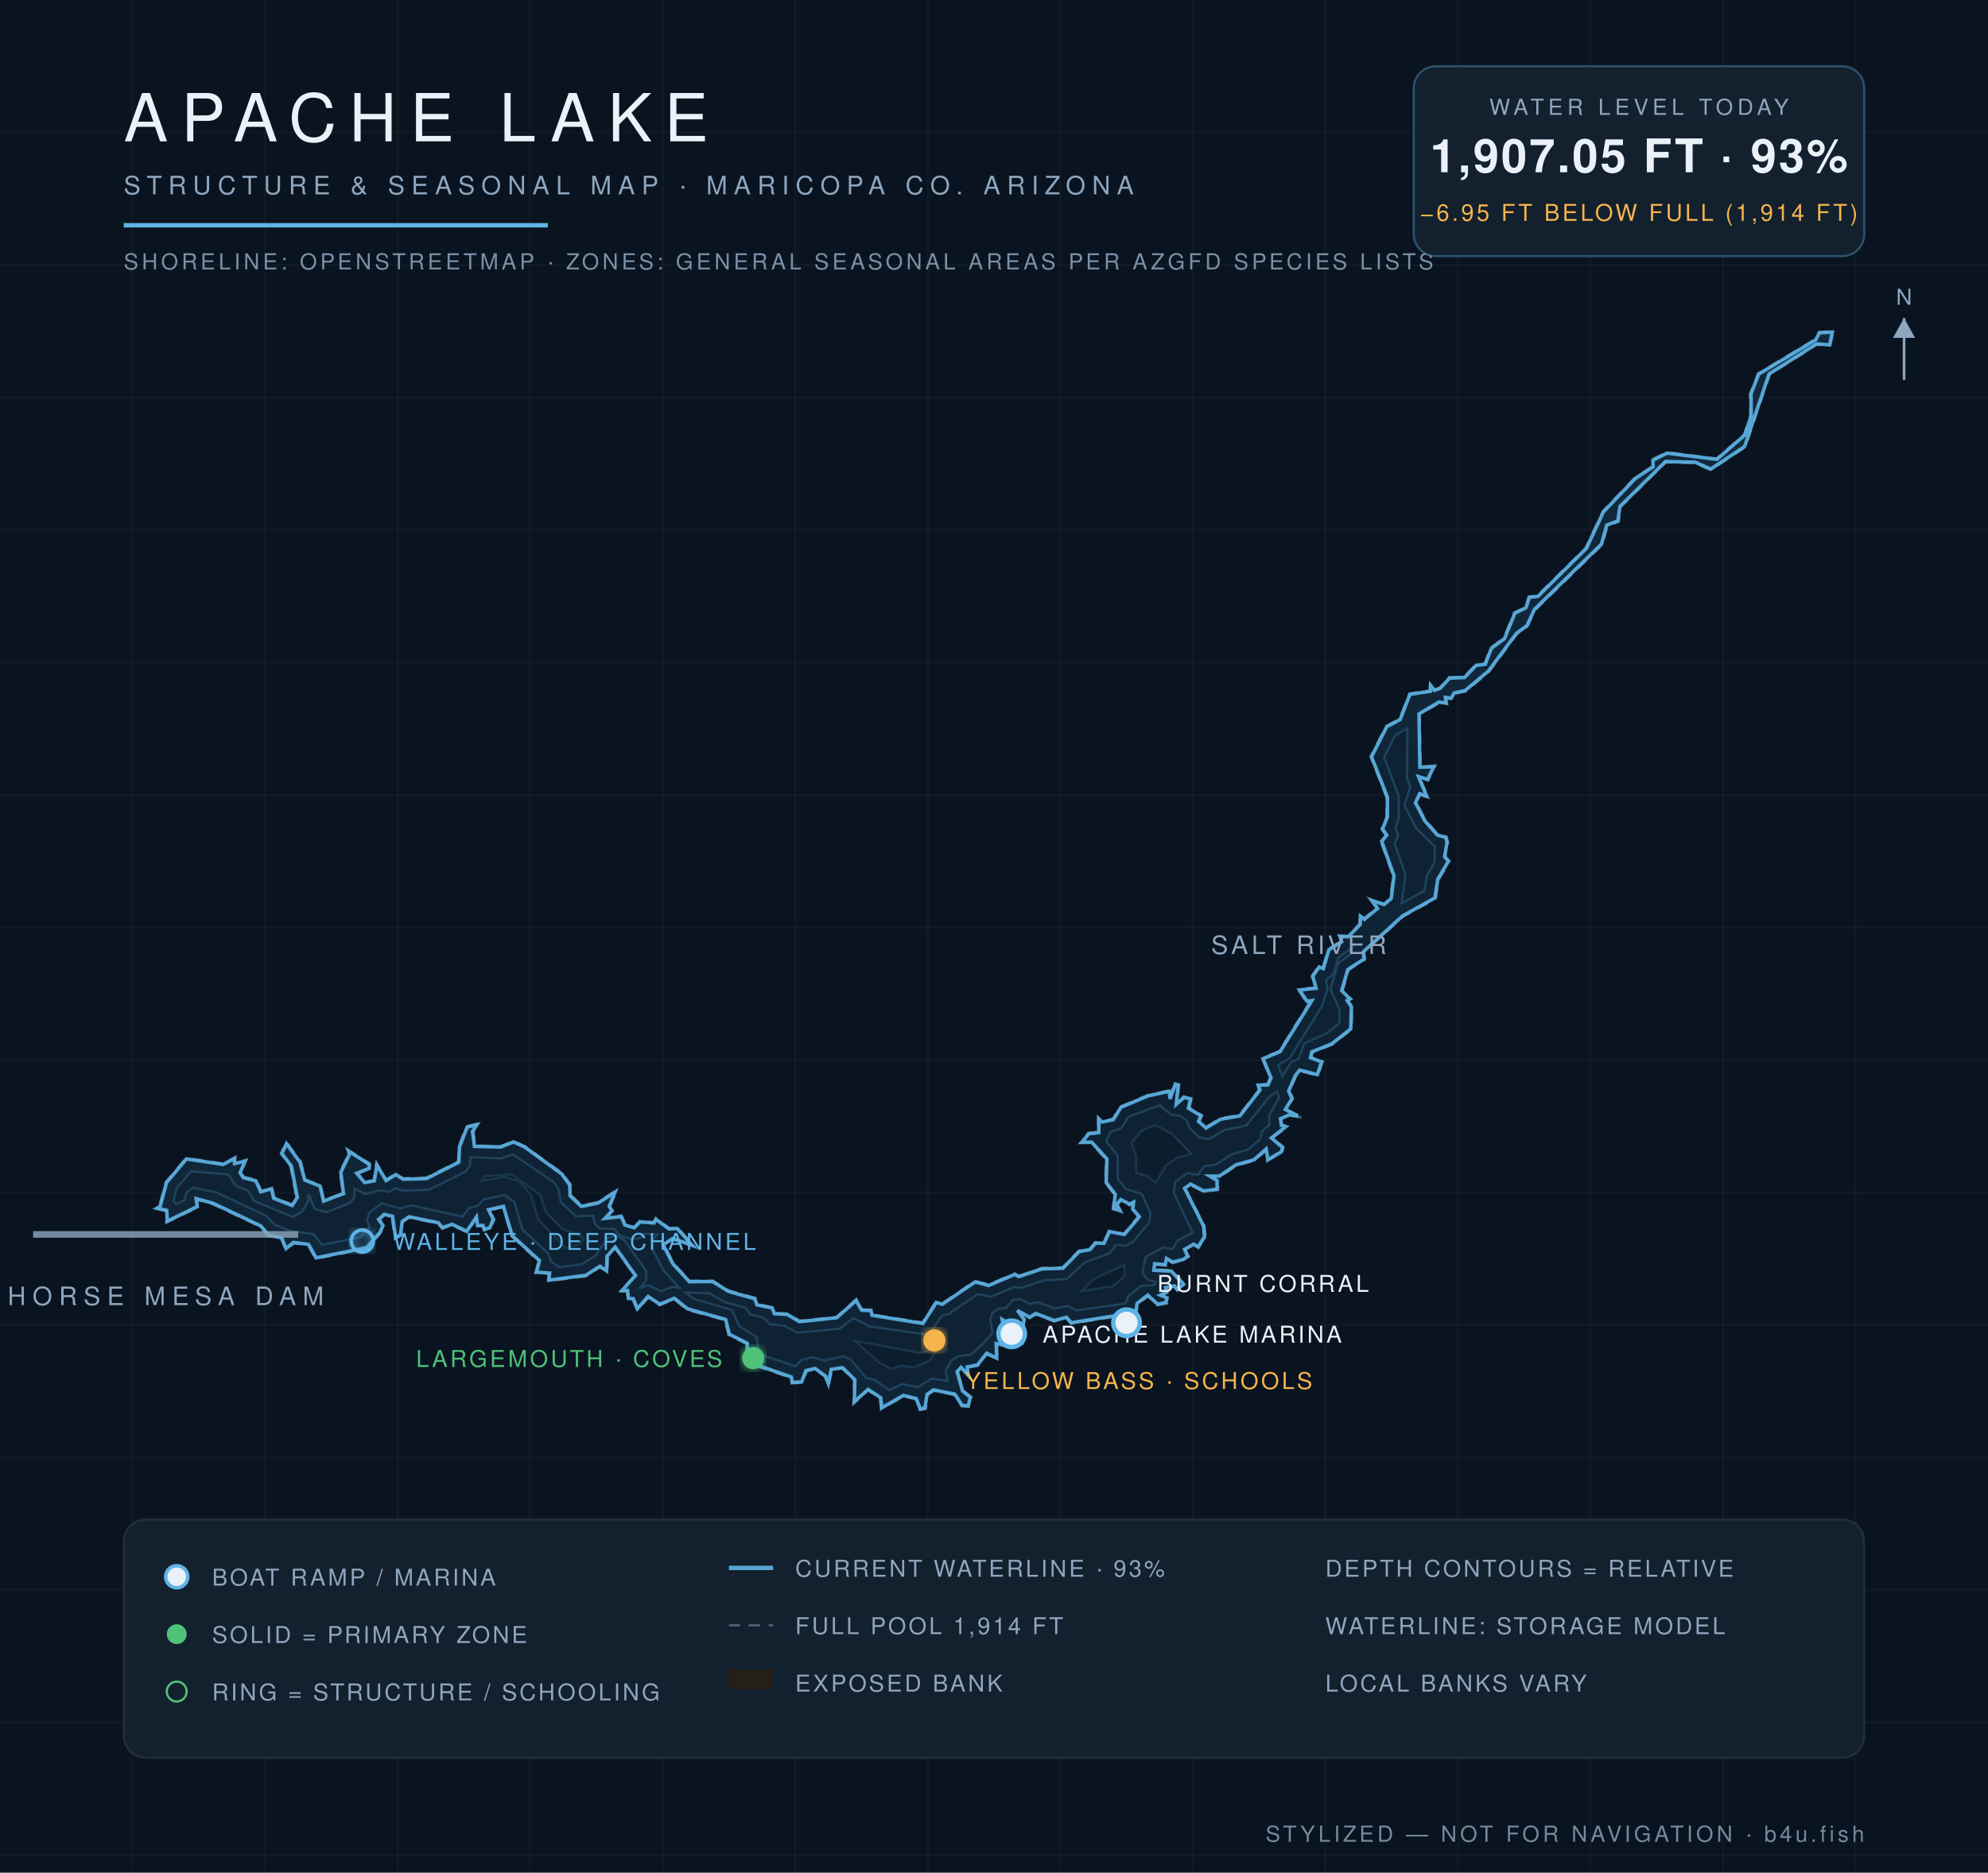
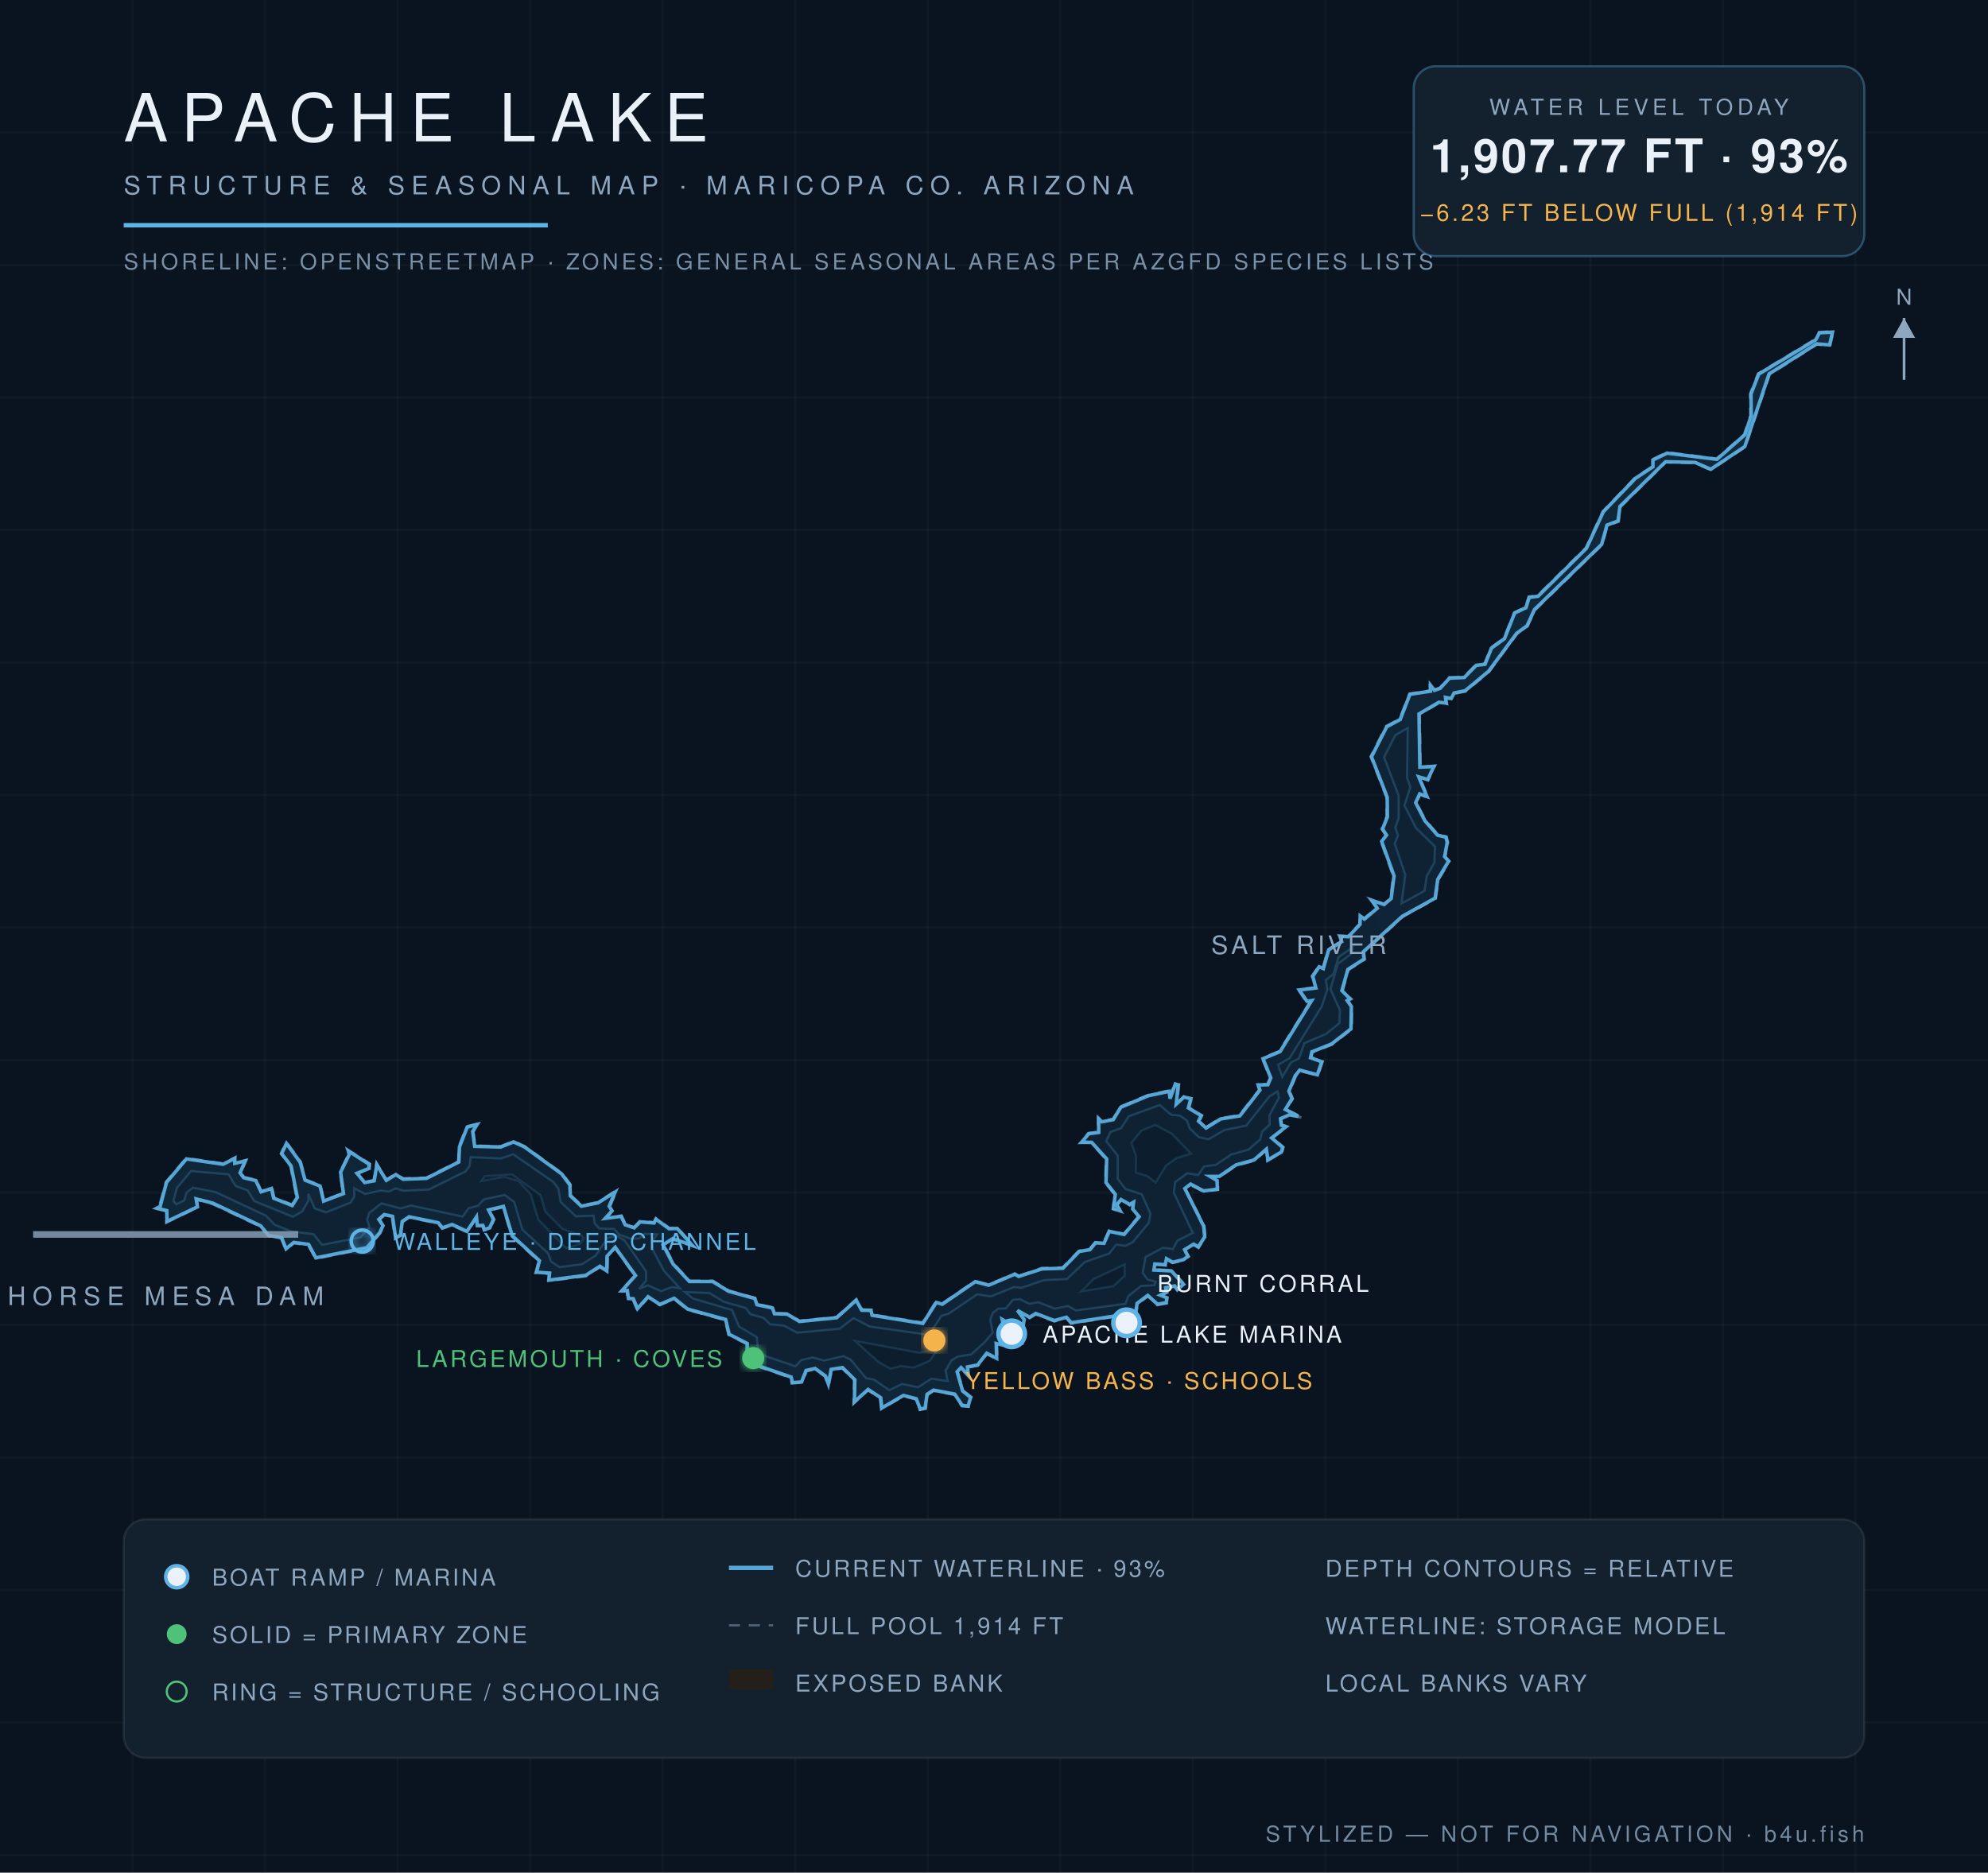
<svg xmlns="http://www.w3.org/2000/svg" viewBox="0 0 900 848" font-family="Helvetica,Arial,sans-serif">
  <defs>
    <radialGradient id="wg" cx="45%" cy="60%" r="80%">
      <stop offset="0%" stop-color="#0c1f31" />
      <stop offset="55%" stop-color="#102639" />
      <stop offset="100%" stop-color="#13293c" />
    </radialGradient>
    <filter id="glow">
      <feGaussianBlur stdDeviation="2.2" result="b" />
      <feMerge>
        <feMergeNode in="b" />
        <feMergeNode in="SourceGraphic" />
      </feMerge>
    </filter>
  </defs>
  <rect width="900" height="848" fill="#0a1420" />
  <g stroke="#ffffff" stroke-opacity="0.025">
    <line x1="60" y1="0" x2="60" y2="848" />
    <line x1="120" y1="0" x2="120" y2="848" />
    <line x1="180" y1="0" x2="180" y2="848" />
    <line x1="240" y1="0" x2="240" y2="848" />
    <line x1="300" y1="0" x2="300" y2="848" />
    <line x1="360" y1="0" x2="360" y2="848" />
    <line x1="420" y1="0" x2="420" y2="848" />
    <line x1="480" y1="0" x2="480" y2="848" />
    <line x1="540" y1="0" x2="540" y2="848" />
    <line x1="600" y1="0" x2="600" y2="848" />
    <line x1="660" y1="0" x2="660" y2="848" />
    <line x1="720" y1="0" x2="720" y2="848" />
    <line x1="780" y1="0" x2="780" y2="848" />
    <line x1="840" y1="0" x2="840" y2="848" />
    <line x1="0" y1="60" x2="900" y2="60" />
    <line x1="0" y1="120" x2="900" y2="120" />
    <line x1="0" y1="180" x2="900" y2="180" />
    <line x1="0" y1="240" x2="900" y2="240" />
    <line x1="0" y1="300" x2="900" y2="300" />
    <line x1="0" y1="360" x2="900" y2="360" />
    <line x1="0" y1="420" x2="900" y2="420" />
    <line x1="0" y1="480" x2="900" y2="480" />
    <line x1="0" y1="540" x2="900" y2="540" />
    <line x1="0" y1="600" x2="900" y2="600" />
    <line x1="0" y1="660" x2="900" y2="660" />
    <line x1="0" y1="720" x2="900" y2="720" />
    <line x1="0" y1="780" x2="900" y2="780" />
    <line x1="0" y1="840" x2="900" y2="840" />
  </g>
  <path d="M 461.3,577.8 L 471.6,574.2 L 481.0,574.0 L 488.4,566.4 L 493.3,565.6 L 495.8,562.5 L 499.6,562.7 L 502.0,557.3 L 508.8,558.7 L 515.4,550.8 L 512.4,547.6 L 513.1,544.7 L 511.4,545.8 L 507.5,543.5 L 505.8,545.6 L 507.9,548.9 L 503.8,547.5 L 504.6,540.9 L 500.4,535.6 L 500.7,525.0 L 494.0,517.5 L 489.0,517.6 L 492.7,513.1 L 497.1,512.6 L 497.1,505.9 L 499.0,507.7 L 503.9,506.7 L 507.2,501.1 L 519.7,495.9 L 529.7,493.7 L 529.5,497.2 L 531.9,490.5 L 533.8,491.0 L 532.8,499.9 L 535.9,496.4 L 539.5,497.3 L 538.4,501.6 L 544.2,505.1 L 543.0,507.6 L 546.0,510.4 L 552.4,506.4 L 561.1,505.0 L 570.1,493.4 L 569.0,491.0 L 573.7,491.0 L 575.0,488.2 L 571.4,479.2 L 579.2,476.0 L 593.5,453.0 L 591.6,453.9 L 587.6,448.0 L 595.5,447.2 L 593.9,442.0 L 597.1,437.4 L 598.8,438.4 L 601.3,429.9 L 607.1,426.2 L 606.1,423.6 L 610.2,423.9 L 615.5,418.4 L 615.5,414.0 L 617.5,415.9 L 623.3,411.1 L 620.1,407.1 L 626.6,409.3 L 629.5,406.8 L 630.7,396.7 L 625.1,380.9 L 627.4,378.2 L 625.5,375.4 L 627.7,369.9 L 627.7,361.0 L 620.5,342.6 L 627.5,328.8 L 633.6,325.6 L 638.1,314.1 L 647.5,312.7 L 647.2,309.1 L 649.5,312.3 L 651.9,311.4 L 656.0,306.7 L 662.8,306.5 L 668.1,301.0 L 672.1,300.5 L 674.9,293.3 L 680.8,289.0 L 685.5,277.4 L 690.6,275.0 L 692.1,270.2 L 696.1,269.7 L 717.9,248.1 L 725.6,231.6 L 740.2,216.3 L 748.1,211.2 L 747.9,208.1 L 754.6,204.8 L 777.1,207.7 L 789.6,196.8 L 792.4,188.2 L 792.3,178.3 L 795.9,169.2 L 821.8,153.6 L 823.5,150.4 L 830.0,150.0 L 828.5,156.6 L 822.5,156.0 L 801.2,169.5 L 790.1,202.4 L 774.5,212.8 L 767.3,209.7 L 754.2,209.3 L 733.7,229.5 L 732.8,236.2 L 727.7,238.0 L 725.4,246.6 L 695.0,276.2 L 691.5,283.6 L 686.8,287.0 L 674.1,304.2 L 663.5,313.1 L 658.5,314.1 L 657.2,316.7 L 654.6,316.1 L 655.1,318.8 L 651.5,318.3 L 642.7,323.5 L 643.1,347.3 L 649.7,346.7 L 646.5,353.4 L 642.6,351.9 L 646.6,361.3 L 642.9,359.8 L 641.2,363.5 L 645.4,371.5 L 651.0,377.9 L 654.9,378.9 L 655.5,381.5 L 654.3,387.9 L 656.2,390.0 L 651.2,398.4 L 650.0,406.9 L 635.1,415.1 L 617.5,431.2 L 617.9,434.5 L 610.5,439.2 L 607.8,448.6 L 611.8,452.4 L 610.2,453.1 L 612.1,455.7 L 611.9,466.1 L 603.1,473.0 L 594.2,476.5 L 593.5,478.7 L 598.8,480.6 L 596.7,487.1 L 588.4,484.9 L 586.7,487.3 L 583.8,494.1 L 585.3,497.5 L 582.3,502.4 L 590.1,506.2 L 583.8,505.1 L 579.9,506.9 L 580.4,509.4 L 582.9,510.1 L 576.0,515.3 L 581.0,519.4 L 580.4,521.9 L 573.7,525.7 L 573.4,520.7 L 567.9,525.6 L 559.7,527.8 L 552.1,533.0 L 547.9,533.0 L 551.4,534.4 L 551.4,538.8 L 544.8,539.6 L 539.1,536.6 L 536.6,538.4 L 545.2,555.1 L 545.7,560.1 L 542.6,565.1 L 540.5,563.8 L 536.5,566.1 L 538.2,569.0 L 536.0,570.7 L 530.8,571.9 L 528.1,570.3 L 527.8,573.1 L 523.0,572.5 L 522.6,574.9 L 530.4,575.2 L 536.3,581.6 L 533.0,584.4 L 531.7,582.6 L 527.9,583.4 L 528.5,585.3 L 525.7,586.5 L 528.7,587.5 L 528.3,590.2 L 523.9,591.0 L 519.8,586.9 L 515.1,590.4 L 514.0,597.2 L 510.1,599.4 L 508.0,595.7 L 484.9,599.4 L 482.7,596.9 L 477.3,598.4 L 468.9,595.2 L 466.1,596.9 L 460.7,593.7 L 464.1,597.5 L 461.4,607.9 L 463.5,608.5 L 459.7,608.7 L 456.4,599.5 L 453.9,597.8 L 456.3,610.0 L 451.3,608.7 L 451.6,615.6 L 446.8,613.2 L 442.7,618.4 L 438.2,619.2 L 438.9,623.8 L 435.0,619.6 L 433.6,621.4 L 436.1,629.7 L 439.8,632.6 L 438.6,637.0 L 435.4,636.8 L 432.1,631.6 L 422.6,629.8 L 420.0,631.6 L 419.1,637.9 L 416.4,638.5 L 414.6,633.6 L 409.0,632.2 L 398.9,638.1 L 398.4,633.1 L 392.9,629.5 L 386.4,635.6 L 386.7,625.0 L 381.3,619.6 L 376.6,620.3 L 375.1,627.9 L 373.5,623.3 L 369.0,620.1 L 365.2,620.9 L 363.1,626.1 L 358.4,626.4 L 358.0,623.9 L 337.7,616.9 L 338.0,608.5 L 329.8,604.5 L 328.2,597.8 L 311.1,593.1 L 305.1,588.2 L 298.7,591.0 L 293.5,587.5 L 288.5,593.3 L 286.4,588.3 L 284.2,588.3 L 283.8,584.6 L 280.7,584.9 L 287.4,577.7 L 278.4,565.1 L 275.2,569.0 L 275.0,576.2 L 271.7,573.7 L 265.3,577.9 L 248.1,580.1 L 248.6,576.8 L 242.4,576.4 L 243.9,571.1 L 231.6,559.8 L 227.8,546.6 L 221.5,548.1 L 223.8,552.2 L 221.9,556.3 L 219.1,557.2 L 218.4,555.2 L 215.8,555.3 L 215.6,551.5 L 211.5,558.0 L 204.6,554.8 L 200.2,556.4 L 198.3,554.0 L 185.2,551.3 L 182.4,553.3 L 181.6,559.5 L 178.8,561.0 L 177.4,551.0 L 174.0,550.3 L 171.8,552.3 L 173.8,554.9 L 172.2,558.4 L 166.2,565.3 L 142.9,570.0 L 139.5,563.8 L 133.0,563.0 L 129.4,566.0 L 127.3,560.8 L 121.5,559.7 L 117.8,555.4 L 96.2,545.2 L 88.9,543.2 L 89.7,546.6 L 75.3,553.6 L 75.2,548.4 L 70.0,547.2 L 72.1,546.2 L 75.1,535.3 L 84.3,524.4 L 101.0,526.9 L 106.6,524.0 L 106.3,526.5 L 111.5,525.3 L 109.0,531.2 L 110.5,533.0 L 116.0,534.3 L 118.3,539.4 L 123.2,537.8 L 124.1,542.3 L 132.2,545.5 L 134.2,542.2 L 131.5,528.1 L 127.2,522.4 L 129.6,517.1 L 136.2,526.2 L 138.3,534.2 L 145.2,536.8 L 146.5,543.6 L 155.2,540.3 L 153.9,530.7 L 157.8,522.7 L 157.1,520.4 L 167.5,527.0 L 167.4,529.3 L 161.9,531.4 L 165.2,535.2 L 169.2,534.5 L 170.4,526.6 L 174.9,534.2 L 179.2,531.5 L 182.5,533.6 L 193.0,533.3 L 207.5,526.0 L 207.7,519.3 L 211.2,510.1 L 216.7,508.7 L 214.3,512.4 L 215.1,518.8 L 226.7,519.1 L 232.5,516.7 L 237.6,519.1 L 254.5,531.3 L 258.3,536.4 L 258.5,541.3 L 263.4,545.9 L 270.6,544.4 L 279.2,538.9 L 276.2,546.3 L 277.6,548.4 L 274.1,551.4 L 281.4,550.5 L 283.2,554.4 L 287.1,555.7 L 289.6,552.9 L 296.0,553.5 L 296.9,551.6 L 303.0,556.1 L 306.7,555.9 L 314.5,564.7 L 304.5,561.2 L 300.5,563.6 L 305.0,572.2 L 312.2,580.0 L 322.7,580.0 L 329.9,584.4 L 341.9,587.8 L 342.9,590.6 L 349.9,592.0 L 350.8,594.6 L 356.5,594.8 L 362.0,598.1 L 378.7,596.4 L 387.7,588.3 L 390.4,593.0 L 394.6,593.1 L 394.9,595.3 L 417.7,598.9 L 423.7,589.4 L 426.5,590.3 L 441.4,580.1 L 447.6,581.7 L 459.4,576.7 L 461.3,577.8 Z" fill="#241f19" fill-opacity="0.9" stroke="#8ea6be" stroke-opacity="0.5" stroke-width="1.2" stroke-dasharray="5 4" />
-   <path d="M 461.2,578.1 L 471.7,574.6 L 481.2,574.3 L 488.6,566.7 L 493.4,565.9 L 496.0,562.9 L 499.8,563.0 L 502.3,557.7 L 509.0,559.0 L 515.8,551.0 L 512.8,547.5 L 513.2,544.4 L 511.4,545.3 L 507.4,543.2 L 505.5,545.5 L 507.0,548.2 L 504.2,547.2 L 504.9,540.8 L 500.8,535.5 L 501.1,524.8 L 494.2,517.2 L 489.8,517.2 L 492.9,513.4 L 497.4,512.9 L 497.5,506.8 L 499.0,508.1 L 504.0,507.0 L 507.5,501.4 L 519.9,496.2 L 529.3,494.2 L 529.7,497.6 L 532.1,490.9 L 533.4,491.3 L 532.5,500.1 L 536.1,496.9 L 539.0,497.6 L 538.0,501.8 L 543.7,505.3 L 542.6,507.8 L 546.0,510.8 L 552.6,506.8 L 561.3,505.3 L 570.4,493.6 L 569.6,491.4 L 574.0,491.3 L 575.4,488.1 L 571.8,479.4 L 579.5,476.2 L 593.9,453.1 L 591.7,453.4 L 588.3,448.3 L 595.8,447.5 L 594.3,442.1 L 597.2,437.9 L 599.1,438.6 L 601.6,430.1 L 607.4,426.4 L 606.6,424.0 L 610.4,424.2 L 615.8,418.6 L 615.9,414.9 L 617.7,416.3 L 623.6,411.4 L 621.2,407.8 L 626.6,409.6 L 629.8,406.9 L 631.1,396.6 L 625.5,381.0 L 627.8,378.2 L 625.9,375.4 L 628.1,369.9 L 628.1,361.0 L 620.9,342.7 L 627.8,329.1 L 633.9,325.8 L 638.3,314.4 L 647.6,313.0 L 647.7,310.4 L 649.4,312.6 L 652.0,311.7 L 656.2,307.1 L 663.0,306.8 L 668.3,301.3 L 672.4,300.8 L 675.2,293.5 L 681.1,289.2 L 685.8,277.7 L 690.8,275.2 L 692.4,270.5 L 696.3,270.0 L 718.2,248.3 L 725.9,231.8 L 740.4,216.6 L 748.4,211.4 L 748.3,208.4 L 754.7,205.2 L 777.3,208.0 L 789.9,197.0 L 792.8,188.3 L 792.7,178.4 L 796.2,169.4 L 822.0,153.9 L 823.7,150.7 L 829.5,150.4 L 828.3,156.2 L 822.4,155.7 L 800.9,169.3 L 789.8,202.2 L 774.5,212.4 L 767.4,209.3 L 754.0,209.0 L 733.4,229.3 L 732.4,235.9 L 727.4,237.8 L 725.0,246.4 L 694.7,275.9 L 691.2,283.4 L 686.5,286.8 L 673.8,303.9 L 663.3,312.7 L 658.3,313.8 L 657.0,316.2 L 654.4,315.8 L 654.6,318.4 L 651.4,317.9 L 642.4,323.3 L 642.8,347.4 L 649.1,347.2 L 646.3,352.9 L 642.2,351.7 L 645.9,360.6 L 642.7,359.4 L 640.8,363.5 L 645.1,371.8 L 650.8,378.2 L 654.5,379.2 L 655.1,381.5 L 654.0,387.9 L 655.7,390.0 L 650.9,398.2 L 649.6,406.6 L 634.9,414.8 L 617.2,431.0 L 617.5,434.3 L 610.2,439.0 L 607.4,448.6 L 611.1,452.3 L 609.9,453.1 L 611.8,455.8 L 611.5,465.9 L 602.9,472.7 L 593.9,476.3 L 593.3,479.0 L 598.3,480.8 L 596.4,486.6 L 588.4,484.6 L 586.4,487.1 L 583.4,494.1 L 584.9,497.5 L 581.9,502.4 L 587.6,505.4 L 583.8,504.8 L 579.7,506.6 L 580.1,509.6 L 582.1,510.2 L 575.6,515.3 L 580.6,519.6 L 580.1,521.6 L 574.0,525.1 L 573.2,520.3 L 567.7,525.2 L 559.5,527.5 L 552.0,532.6 L 547.7,532.6 L 551.0,534.6 L 551.0,538.5 L 544.9,539.3 L 539.0,536.2 L 536.3,538.1 L 544.9,555.2 L 545.3,560.1 L 542.4,564.6 L 540.4,563.4 L 536.3,565.8 L 537.7,568.9 L 535.8,570.3 L 530.9,571.5 L 528.1,569.9 L 527.5,572.7 L 522.7,572.3 L 522.4,575.2 L 530.3,575.6 L 535.8,581.6 L 533.0,583.9 L 531.7,582.3 L 527.7,583.1 L 528.1,585.1 L 525.3,586.5 L 528.3,587.7 L 527.9,589.8 L 524.1,590.6 L 519.6,586.5 L 514.8,590.2 L 513.7,597.0 L 510.2,598.9 L 508.0,595.3 L 485.0,599.0 L 482.8,596.5 L 477.3,598.0 L 468.9,594.8 L 466.1,596.5 L 460.6,593.4 L 463.7,597.6 L 461.2,608.3 L 459.9,608.3 L 456.7,599.3 L 453.7,597.5 L 455.8,609.5 L 451.0,608.4 L 451.2,615.0 L 446.7,612.8 L 442.5,618.1 L 437.9,619.0 L 438.3,622.6 L 435.1,619.2 L 433.3,621.2 L 435.8,629.9 L 439.3,632.8 L 438.3,636.6 L 435.6,636.4 L 432.2,631.3 L 422.6,629.4 L 419.7,631.4 L 418.7,637.6 L 416.6,638.0 L 414.8,633.3 L 409.0,631.9 L 399.2,637.5 L 398.7,632.9 L 393.0,629.2 L 386.8,634.7 L 387.0,624.8 L 381.4,619.3 L 376.3,620.1 L 375.0,626.5 L 373.7,623.1 L 369.0,619.7 L 364.9,620.6 L 362.9,625.8 L 358.7,626.0 L 358.2,623.5 L 338.1,616.6 L 338.3,608.3 L 330.2,604.2 L 328.5,597.5 L 311.3,592.7 L 305.3,587.9 L 298.7,590.6 L 293.4,587.1 L 288.6,592.6 L 286.7,588.1 L 284.5,588.0 L 284.1,584.4 L 281.6,584.4 L 287.7,577.6 L 278.5,564.7 L 274.8,568.9 L 274.6,575.5 L 271.6,573.4 L 265.2,577.5 L 248.5,579.7 L 248.8,576.5 L 242.9,576.1 L 244.2,570.8 L 231.9,559.6 L 227.9,546.3 L 221.2,547.8 L 223.3,552.2 L 221.7,556.0 L 219.4,556.7 L 218.6,554.9 L 216.2,555.0 L 215.7,551.1 L 211.3,557.6 L 204.7,554.4 L 200.3,555.9 L 198.4,553.7 L 185.2,551.0 L 182.1,553.1 L 181.3,559.2 L 179.1,560.4 L 177.7,550.8 L 173.9,549.9 L 171.4,552.2 L 173.4,555.0 L 171.9,558.2 L 166.0,565.0 L 143.1,569.6 L 139.7,563.5 L 132.9,562.6 L 129.5,565.4 L 127.5,560.5 L 121.7,559.4 L 118.0,555.1 L 96.3,544.8 L 88.8,542.8 L 89.3,546.4 L 75.7,553.0 L 75.5,548.1 L 71.1,547.1 L 72.5,546.3 L 75.4,535.5 L 84.4,524.8 L 101.0,527.3 L 106.1,524.6 L 106.2,526.9 L 110.9,525.8 L 108.7,531.1 L 110.2,533.3 L 115.8,534.7 L 118.1,539.7 L 122.9,538.3 L 123.9,542.6 L 132.3,545.9 L 134.6,542.2 L 131.9,528.0 L 127.6,522.4 L 129.7,517.9 L 135.8,526.3 L 138.0,534.4 L 144.9,537.1 L 146.5,543.9 L 155.5,540.5 L 154.3,530.8 L 158.2,522.8 L 157.8,521.3 L 167.1,527.2 L 167.1,529.1 L 161.5,531.3 L 165.1,535.5 L 169.5,534.7 L 170.6,527.6 L 174.8,534.6 L 179.2,531.9 L 182.5,534.0 L 193.1,533.7 L 207.7,526.3 L 208.0,519.4 L 211.5,510.4 L 215.9,509.3 L 213.9,512.4 L 214.8,519.1 L 226.7,519.4 L 232.5,517.1 L 237.5,519.4 L 254.3,531.6 L 257.9,536.6 L 258.1,541.5 L 263.2,546.3 L 270.7,544.8 L 278.4,539.9 L 275.8,546.2 L 277.1,548.3 L 273.9,551.7 L 281.2,550.9 L 282.9,554.7 L 287.1,556.0 L 289.8,553.3 L 296.1,553.8 L 297.0,552.2 L 302.9,556.5 L 306.6,556.3 L 313.3,563.8 L 304.5,560.9 L 300.2,563.7 L 304.7,572.4 L 312.1,580.4 L 322.6,580.3 L 329.8,584.8 L 341.7,588.1 L 342.7,590.9 L 349.6,592.3 L 350.6,594.9 L 356.4,595.2 L 361.9,598.5 L 378.8,596.7 L 387.6,588.9 L 390.1,593.3 L 394.3,593.5 L 394.8,595.6 L 417.8,599.3 L 423.9,589.8 L 426.6,590.6 L 441.5,580.5 L 447.6,582.1 L 459.4,577.1 L 461.2,578.1 Z" fill="url(#wg)" stroke="#5eb4e7" stroke-opacity="0.9" stroke-width="1.6" />
-   <path d="M 79.8,545.2 L 78.5,543.9 L 80.1,537.9 L 86.5,530.4 L 103.5,531.9 L 106.6,537.0 L 112.1,539.1 L 115.1,543.9 L 132.6,551.1 L 136.9,548.6 L 139.6,543.8 L 139.6,540.7 L 142.3,547.3 L 147.7,549.0 L 158.7,544.6 L 160.5,542.0 L 160.5,538.2 L 165.3,540.7 L 172.3,539.1 L 176.1,539.7 L 179.2,538.1 L 182.4,539.2 L 194.1,538.8 L 210.7,530.6 L 212.7,528.0 L 213.1,524.0 L 226.8,524.6 L 232.3,522.8 L 250.6,535.3 L 252.8,538.4 L 253.8,544.3 L 260.7,550.8 L 268.6,550.5 L 269.2,554.0 L 271.4,556.3 L 278.0,556.5 L 280.3,559.2 L 285.7,561.1 L 289.3,560.8 L 291.9,558.7 L 297.5,559.0 L 295.2,562.1 L 295.5,565.9 L 300.4,575.4 L 307.6,583.2 L 304.2,582.7 L 299.3,584.7 L 293.3,581.9 L 289.5,583.6 L 292.5,579.9 L 292.6,575.6 L 282.7,561.6 L 279.1,559.5 L 275.0,560.6 L 269.6,568.6 L 263.3,572.5 L 253.3,573.8 L 249.5,571.3 L 248.2,567.6 L 236.5,556.8 L 232.9,544.3 L 228.5,541.1 L 219.0,543.1 L 216.4,545.9 L 212.2,547.1 L 209.4,550.9 L 186.1,545.8 L 181.4,547.2 L 172.7,544.9 L 167.1,549.3 L 166.2,552.4 L 167.3,555.6 L 163.3,560.2 L 145.8,563.7 L 142.0,558.8 L 131.8,557.5 L 124.4,554.6 L 120.5,550.5 L 97.7,539.8 L 87.4,537.8 L 84.4,540.0 L 83.4,543.5 L 79.8,545.2 Z" fill="#0e2233" stroke="#5eb4e7" stroke-opacity="0.22" stroke-width="1" />
-   <path d="M 310.3,585.3 L 321.1,585.6 L 327.7,589.5 L 337.6,592.3 L 339.6,595.1 L 345.7,596.8 L 348.6,599.7 L 354.9,600.3 L 360.9,603.5 L 380.1,601.7 L 386.4,596.9 L 393.8,600.7 L 419.3,604.3 L 422.0,602.5 L 426.2,595.9 L 429.4,595.1 L 442.5,586.1 L 448.5,587.2 L 459.1,582.9 L 462.4,583.2 L 472.6,579.8 L 483.0,579.2 L 491.2,571.6 L 502.2,567.6 L 505.3,563.7 L 509.5,564.2 L 512.8,562.5 L 520.2,553.7 L 520.9,549.6 L 517.0,540.7 L 509.5,538.3 L 506.0,533.7 L 506.0,523.3 L 500.8,516.8 L 502.7,512.6 L 507.5,511.0 L 511.0,505.6 L 525.0,500.5 L 530.2,504.8 L 534.2,505.3 L 537.4,507.5 L 538.6,511.0 L 542.8,515.0 L 547.1,515.9 L 554.4,511.7 L 564.2,509.7 L 574.8,496.5 L 578.2,494.3 L 579.0,497.1 L 574.6,505.0 L 574.7,509.3 L 571.3,512.3 L 570.5,515.9 L 565.1,520.5 L 557.4,522.8 L 550.4,527.4 L 545.1,528.1 L 542.4,532.0 L 537.5,531.2 L 532.0,535.3 L 531.4,540.1 L 539.9,558.2 L 533.0,561.8 L 531.0,565.5 L 526.5,565.0 L 518.6,569.2 L 517.2,576.4 L 519.5,579.5 L 523.1,580.5 L 522.5,581.9 L 516.6,582.3 L 510.8,586.9 L 509.5,590.3 L 487.1,593.4 L 483.6,591.4 L 477.5,592.5 L 470.1,589.7 L 466.0,590.4 L 461.8,588.2 L 458.6,588.6 L 455.3,592.4 L 451.9,592.6 L 449.3,594.5 L 448.3,597.6 L 449.3,603.5 L 445.8,607.7 L 439.7,613.3 L 433.5,614.2 L 430.7,616.1 L 428.1,620.6 L 429.0,625.3 L 421.7,624.3 L 415.6,628.1 L 408.4,626.7 L 402.6,629.5 L 395.6,624.7 L 392.2,624.0 L 385.2,615.7 L 381.9,614.1 L 373.0,616.1 L 367.9,614.6 L 362.7,615.9 L 360.1,618.7 L 343.4,613.0 L 342.6,605.4 L 334.7,600.6 L 331.4,593.2 L 313.7,588.0 L 310.3,585.3 Z" fill="#0e2233" stroke="#5eb4e7" stroke-opacity="0.22" stroke-width="1" />
-   <path d="M 580.5,487.5 L 578.6,482.3 L 583.8,479.2 L 598.4,455.7 L 601.0,448.1 L 600.3,443.8 L 603.6,441.2 L 606.0,433.5 L 612.3,429.1 L 611.9,431.7 L 605.7,436.4 L 602.3,447.8 L 606.5,457.4 L 606.4,463.3 L 600.3,468.1 L 590.5,472.4 L 588.0,479.4 L 584.5,481.0 L 580.5,487.5 Z" fill="#0e2233" stroke="#5eb4e7" stroke-opacity="0.22" stroke-width="1" />
-   <path d="M 634.6,409.0 L 636.3,396.1 L 631.4,382.0 L 633.0,378.4 L 631.8,374.7 L 633.3,370.6 L 633.2,360.3 L 626.6,342.9 L 631.7,332.9 L 637.2,329.8 L 637.0,352.3 L 638.4,356.4 L 635.8,364.7 L 641.0,374.9 L 649.5,383.3 L 649.4,390.5 L 645.9,396.7 L 644.9,403.3 L 634.6,409.0 Z" fill="#0e2233" stroke="#5eb4e7" stroke-opacity="0.22" stroke-width="1" />
-   <path d="M 218.1,534.8 L 219.5,532.7 L 231.8,531.8 L 244.7,541.2 L 246.9,548.7 L 254.5,556.4 L 263.1,559.7 L 264.1,560.8 L 262.7,563.2 L 256.3,565.2 L 243.7,552.3 L 240.3,540.9 L 234.8,534.8 L 228.2,532.9 L 218.1,534.8 Z" fill="#0c1e2e" stroke="#5eb4e7" stroke-opacity="0.15" stroke-width="1" />
-   <path d="M 403.1,619.8 L 397.6,616.7 L 387.1,607.2 L 416.2,612.6 L 424.3,611.0 L 420.9,616.2 L 413.7,619.2 L 407.7,618.5 L 403.1,619.8 Z" fill="#0c1e2e" stroke="#5eb4e7" stroke-opacity="0.15" stroke-width="1" />
-   <path d="M 489.6,584.7 L 495.2,579.2 L 509.0,572.7 L 509.2,577.7 L 504.0,582.4 L 489.6,584.7 Z" fill="#0c1e2e" stroke="#5eb4e7" stroke-opacity="0.15" stroke-width="1" />
-   <path d="M 523.2,535.5 L 519.4,532.5 L 514.3,531.0 L 514.4,523.4 L 512.3,517.6 L 516.7,512.1 L 522.9,509.4 L 530.5,513.4 L 539.2,522.4 L 532.7,524.4 L 527.9,527.7 L 523.2,535.5 Z" fill="#0c1e2e" stroke="#5eb4e7" stroke-opacity="0.15" stroke-width="1" />
+   <path d="M 461.2,578.0 L 471.7,574.6 L 481.2,574.3 L 488.6,566.7 L 493.4,565.9 L 496.0,562.8 L 499.8,563.0 L 502.2,557.6 L 508.9,559.0 L 515.7,551.0 L 512.8,547.5 L 513.2,544.4 L 511.4,545.4 L 507.5,543.2 L 505.5,545.6 L 507.1,548.3 L 504.1,547.3 L 504.9,540.8 L 500.7,535.5 L 501.0,524.8 L 494.2,517.3 L 489.7,517.2 L 492.9,513.4 L 497.4,512.8 L 497.4,506.7 L 498.9,508.0 L 504.0,507.0 L 507.4,501.4 L 519.8,496.2 L 529.3,494.2 L 529.7,497.5 L 532.1,490.9 L 533.4,491.3 L 532.5,500.0 L 536.0,496.8 L 539.1,497.5 L 538.0,501.7 L 543.8,505.2 L 542.6,507.7 L 546.0,510.8 L 552.6,506.7 L 561.3,505.3 L 570.4,493.6 L 569.6,491.3 L 574.0,491.2 L 575.3,488.1 L 571.8,479.4 L 579.5,476.2 L 593.8,453.1 L 591.7,453.4 L 588.2,448.3 L 595.7,447.4 L 594.3,442.1 L 597.2,437.8 L 599.1,438.6 L 601.5,430.1 L 607.4,426.4 L 606.6,424.0 L 610.4,424.2 L 615.7,418.6 L 615.8,414.8 L 617.7,416.2 L 623.5,411.3 L 621.1,407.7 L 626.6,409.6 L 629.8,406.9 L 631.1,396.6 L 625.5,381.0 L 627.7,378.2 L 625.9,375.4 L 628.1,369.9 L 628.0,361.0 L 620.9,342.7 L 627.8,329.1 L 633.9,325.8 L 638.3,314.4 L 647.6,313.0 L 647.6,310.3 L 649.4,312.6 L 652.0,311.7 L 656.2,307.1 L 662.9,306.8 L 668.3,301.3 L 672.3,300.8 L 675.2,293.5 L 681.1,289.2 L 685.7,277.6 L 690.8,275.2 L 692.3,270.5 L 696.3,270.0 L 718.2,248.3 L 725.9,231.7 L 740.4,216.6 L 748.3,211.4 L 748.3,208.3 L 754.7,205.2 L 777.3,208.0 L 789.9,196.9 L 792.8,188.3 L 792.7,178.4 L 796.2,169.4 L 822.0,153.9 L 823.7,150.7 L 829.6,150.4 L 828.3,156.2 L 822.4,155.7 L 800.9,169.3 L 789.9,202.2 L 774.5,212.5 L 767.4,209.4 L 754.0,209.1 L 733.4,229.3 L 732.5,235.9 L 727.5,237.8 L 725.1,246.5 L 694.7,276.0 L 691.3,283.4 L 686.6,286.8 L 673.9,304.0 L 663.3,312.8 L 658.3,313.8 L 657.0,316.3 L 654.4,315.8 L 654.7,318.4 L 651.4,318.0 L 642.4,323.3 L 642.8,347.4 L 649.1,347.1 L 646.4,353.0 L 642.3,351.8 L 646.0,360.7 L 642.7,359.5 L 640.9,363.5 L 645.1,371.7 L 650.8,378.2 L 654.6,379.1 L 655.2,381.5 L 654.0,387.9 L 655.8,390.0 L 650.9,398.2 L 649.7,406.7 L 634.9,414.9 L 617.2,431.0 L 617.5,434.3 L 610.2,439.0 L 607.5,448.6 L 611.2,452.3 L 609.9,453.1 L 611.8,455.8 L 611.6,465.9 L 602.9,472.7 L 593.9,476.3 L 593.3,479.0 L 598.4,480.8 L 596.4,486.7 L 588.4,484.6 L 586.4,487.1 L 583.5,494.1 L 584.9,497.5 L 581.9,502.4 L 587.8,505.5 L 583.8,504.8 L 579.7,506.6 L 580.1,509.6 L 582.2,510.2 L 575.7,515.3 L 580.7,519.6 L 580.1,521.7 L 574.0,525.2 L 573.3,520.4 L 567.7,525.3 L 559.6,527.5 L 552.0,532.7 L 547.8,532.7 L 551.0,534.6 L 551.1,538.5 L 544.9,539.3 L 539.0,536.2 L 536.4,538.2 L 544.9,555.2 L 545.4,560.1 L 542.5,564.6 L 540.4,563.4 L 536.3,565.9 L 537.8,568.9 L 535.8,570.4 L 530.9,571.6 L 528.1,570.0 L 527.5,572.7 L 522.8,572.4 L 522.4,575.1 L 530.3,575.5 L 535.8,581.6 L 533.0,583.9 L 531.8,582.3 L 527.7,583.1 L 528.1,585.1 L 525.3,586.5 L 528.3,587.7 L 528.0,589.9 L 524.0,590.6 L 519.6,586.6 L 514.8,590.2 L 513.7,597.0 L 510.2,598.9 L 508.0,595.4 L 485.0,599.0 L 482.8,596.5 L 477.3,598.0 L 468.9,594.8 L 466.1,596.5 L 460.6,593.4 L 463.7,597.6 L 461.5,608.3 L 459.9,608.4 L 456.7,599.3 L 453.7,597.5 L 455.9,609.5 L 451.0,608.4 L 451.2,615.1 L 446.7,612.8 L 442.6,618.1 L 438.0,619.0 L 438.4,622.8 L 435.1,619.3 L 433.3,621.2 L 435.8,629.9 L 439.4,632.8 L 438.3,636.7 L 435.6,636.4 L 432.2,631.3 L 422.6,629.5 L 419.7,631.4 L 418.8,637.6 L 416.6,638.1 L 414.8,633.4 L 409.0,631.9 L 399.2,637.6 L 398.7,632.9 L 393.0,629.2 L 386.8,634.8 L 387.0,624.8 L 381.4,619.3 L 376.3,620.1 L 375.0,626.7 L 373.7,623.1 L 369.0,619.7 L 364.9,620.6 L 362.9,625.8 L 358.7,626.1 L 358.2,623.6 L 338.1,616.7 L 338.3,608.4 L 330.1,604.2 L 328.5,597.5 L 311.3,592.8 L 305.2,587.9 L 298.7,590.7 L 293.4,587.2 L 288.6,592.6 L 286.7,588.1 L 284.5,588.0 L 284.0,584.4 L 281.5,584.5 L 287.7,577.6 L 278.5,564.8 L 274.8,568.9 L 274.7,575.5 L 271.6,573.4 L 265.2,577.5 L 248.5,579.7 L 248.8,576.5 L 242.9,576.1 L 244.2,570.9 L 231.9,559.6 L 227.9,546.3 L 221.2,547.9 L 223.4,552.2 L 221.7,556.0 L 219.3,556.8 L 218.6,554.9 L 216.1,555.0 L 215.7,551.1 L 211.4,557.6 L 204.7,554.5 L 200.3,556.0 L 198.4,553.7 L 185.2,551.0 L 182.1,553.1 L 181.3,559.3 L 179.1,560.5 L 177.7,550.8 L 173.9,550.0 L 171.5,552.2 L 173.4,555.0 L 171.9,558.2 L 166.1,565.0 L 143.0,569.6 L 139.7,563.5 L 133.0,562.6 L 129.5,565.5 L 127.5,560.5 L 121.6,559.4 L 118.0,555.1 L 96.3,544.8 L 88.8,542.9 L 89.4,546.5 L 75.6,553.1 L 75.5,548.2 L 71.0,547.1 L 72.5,546.3 L 75.4,535.4 L 84.4,524.8 L 101.0,527.2 L 106.2,524.6 L 106.3,526.8 L 111.0,525.7 L 108.7,531.1 L 110.3,533.3 L 115.8,534.6 L 118.2,539.7 L 122.9,538.2 L 123.9,542.6 L 132.3,545.9 L 134.6,542.2 L 131.8,528.0 L 127.5,522.4 L 129.7,517.8 L 135.9,526.3 L 138.1,534.4 L 144.9,537.1 L 146.5,543.9 L 155.5,540.5 L 154.2,530.8 L 158.1,522.8 L 157.7,521.2 L 167.1,527.2 L 167.1,529.1 L 161.6,531.3 L 165.1,535.5 L 169.4,534.7 L 170.6,527.5 L 174.9,534.5 L 179.2,531.9 L 182.5,534.0 L 193.1,533.6 L 207.7,526.2 L 208.0,519.4 L 211.5,510.4 L 216.0,509.2 L 214.0,512.4 L 214.9,519.1 L 226.7,519.4 L 232.5,517.1 L 237.5,519.4 L 254.3,531.6 L 258.0,536.6 L 258.2,541.5 L 263.2,546.2 L 270.7,544.7 L 278.5,539.8 L 275.8,546.2 L 277.1,548.3 L 274.0,551.7 L 281.2,550.8 L 283.0,554.6 L 287.1,556.0 L 289.8,553.3 L 296.1,553.8 L 297.0,552.1 L 302.9,556.4 L 306.6,556.3 L 313.4,563.9 L 304.5,560.9 L 300.2,563.7 L 304.7,572.4 L 312.1,580.3 L 322.6,580.3 L 329.8,584.7 L 341.7,588.0 L 342.7,590.8 L 349.7,592.3 L 350.6,594.9 L 356.4,595.1 L 361.9,598.4 L 378.8,596.7 L 387.6,588.8 L 390.1,593.3 L 394.3,593.4 L 394.8,595.6 L 417.8,599.3 L 423.9,589.8 L 426.6,590.6 L 441.5,580.4 L 447.6,582.0 L 459.4,577.0 L 461.2,578.0 Z" fill="url(#wg)" stroke="#5eb4e7" stroke-opacity="0.9" stroke-width="1.6" />
+   <path d="M 79.8,545.3 L 78.5,543.9 L 80.1,537.9 L 86.5,530.3 L 103.5,531.8 L 106.6,537.0 L 112.1,539.1 L 115.1,543.9 L 132.6,551.0 L 136.8,548.6 L 139.6,543.8 L 139.6,540.6 L 142.4,547.2 L 147.6,549.0 L 158.7,544.6 L 160.4,541.9 L 160.4,538.1 L 165.3,540.7 L 172.3,539.1 L 176.1,539.6 L 179.2,538.1 L 182.4,539.2 L 194.1,538.7 L 210.7,530.5 L 212.6,528.0 L 213.1,524.0 L 226.8,524.6 L 232.3,522.7 L 250.6,535.3 L 252.8,538.3 L 253.8,544.3 L 260.7,550.8 L 268.7,550.5 L 269.2,554.0 L 271.4,556.3 L 278.0,556.5 L 280.3,559.1 L 285.7,561.0 L 289.3,560.8 L 291.9,558.7 L 297.5,559.0 L 295.2,562.1 L 295.5,565.9 L 300.5,575.4 L 307.8,583.4 L 304.2,582.8 L 299.3,584.7 L 293.3,582.0 L 289.4,583.6 L 292.5,579.9 L 292.5,575.7 L 282.7,561.6 L 279.1,559.6 L 275.0,560.6 L 269.6,568.6 L 263.4,572.5 L 253.3,573.8 L 249.5,571.3 L 248.2,567.6 L 236.5,556.8 L 232.8,544.3 L 228.5,541.1 L 219.0,543.1 L 216.4,546.0 L 212.2,547.1 L 209.4,550.9 L 186.1,545.9 L 181.4,547.2 L 172.7,544.9 L 167.1,549.3 L 166.2,552.4 L 167.3,555.6 L 163.3,560.3 L 145.8,563.7 L 142.0,558.9 L 131.8,557.6 L 124.4,554.6 L 120.4,550.5 L 97.6,539.8 L 87.4,537.8 L 84.4,540.0 L 83.4,543.6 L 79.8,545.3 Z" fill="#0e2233" stroke="#5eb4e7" stroke-opacity="0.22" stroke-width="1" />
+   <path d="M 310.1,585.1 L 321.1,585.5 L 327.7,589.5 L 337.6,592.3 L 339.7,595.1 L 345.7,596.8 L 348.6,599.7 L 354.9,600.3 L 360.9,603.5 L 380.1,601.7 L 386.4,596.9 L 393.8,600.7 L 419.3,604.3 L 421.9,602.5 L 426.2,595.8 L 429.3,595.0 L 442.4,586.1 L 448.5,587.1 L 459.1,582.8 L 462.4,583.2 L 472.6,579.7 L 483.0,579.2 L 491.1,571.5 L 502.2,567.6 L 505.3,563.6 L 509.5,564.2 L 512.8,562.5 L 520.1,553.7 L 520.8,549.6 L 516.9,540.8 L 509.5,538.4 L 506.0,533.8 L 506.0,523.3 L 500.8,516.8 L 502.7,512.6 L 507.5,510.9 L 511.0,505.5 L 525.0,500.4 L 530.2,504.8 L 534.2,505.2 L 537.4,507.5 L 538.6,511.0 L 542.8,515.0 L 547.1,515.9 L 554.4,511.7 L 564.2,509.7 L 574.7,496.5 L 578.3,494.2 L 579.0,497.1 L 574.7,505.0 L 574.8,509.3 L 571.4,512.4 L 570.5,516.0 L 565.2,520.6 L 557.4,522.8 L 550.4,527.5 L 545.1,528.2 L 542.4,532.1 L 537.5,531.3 L 532.0,535.3 L 531.4,540.1 L 540.0,558.3 L 533.0,561.8 L 531.0,565.6 L 526.5,565.0 L 518.6,569.2 L 517.3,576.4 L 519.5,579.4 L 523.2,580.4 L 522.6,582.0 L 516.6,582.3 L 510.8,586.9 L 509.5,590.4 L 487.1,593.4 L 483.5,591.4 L 477.5,592.6 L 470.1,589.7 L 466.0,590.4 L 461.8,588.3 L 458.6,588.6 L 455.3,592.5 L 451.9,592.6 L 449.4,594.6 L 448.3,597.6 L 449.4,603.5 L 445.8,607.7 L 439.7,613.3 L 433.5,614.3 L 430.7,616.1 L 428.1,620.6 L 429.0,625.4 L 421.7,624.3 L 415.6,628.2 L 408.4,626.7 L 402.6,629.5 L 395.6,624.7 L 392.1,624.1 L 385.1,615.7 L 381.9,614.1 L 373.0,616.1 L 367.9,614.7 L 362.7,615.9 L 360.1,618.7 L 343.4,613.0 L 342.6,605.5 L 334.6,600.7 L 331.4,593.2 L 313.7,588.0 L 310.1,585.1 Z" fill="#0e2233" stroke="#5eb4e7" stroke-opacity="0.22" stroke-width="1" />
+   <path d="M 580.5,487.7 L 578.6,482.2 L 583.8,479.2 L 598.4,455.7 L 600.9,448.1 L 600.2,443.8 L 603.6,441.2 L 606.0,433.4 L 612.4,429.0 L 612.0,431.7 L 605.7,436.4 L 602.3,447.9 L 606.6,457.4 L 606.4,463.3 L 600.3,468.2 L 590.5,472.4 L 588.0,479.4 L 584.5,481.0 L 580.5,487.7 Z" fill="#0e2233" stroke="#5eb4e7" stroke-opacity="0.22" stroke-width="1" />
+   <path d="M 634.5,409.1 L 636.2,396.1 L 631.4,382.0 L 632.9,378.4 L 631.7,374.7 L 633.2,370.6 L 633.2,360.3 L 626.6,342.9 L 631.7,332.9 L 637.3,329.7 L 637.0,352.3 L 638.5,356.4 L 635.8,364.7 L 641.0,374.9 L 649.6,383.3 L 649.4,390.5 L 645.9,396.7 L 644.9,403.4 L 634.5,409.1 Z" fill="#0e2233" stroke="#5eb4e7" stroke-opacity="0.22" stroke-width="1" />
+   <path d="M 217.9,534.8 L 219.5,532.6 L 231.8,531.8 L 244.7,541.2 L 246.9,548.7 L 254.5,556.4 L 263.2,559.6 L 264.2,560.8 L 262.7,563.2 L 256.3,565.2 L 243.7,552.3 L 240.3,540.9 L 234.8,534.8 L 228.2,532.9 L 217.9,534.8 Z" fill="#0c1e2e" stroke="#5eb4e7" stroke-opacity="0.15" stroke-width="1" />
+   <path d="M 403.1,619.8 L 397.6,616.7 L 387.1,607.2 L 416.2,612.6 L 424.5,610.9 L 420.9,616.2 L 413.7,619.3 L 407.7,618.6 L 403.1,619.8 Z" fill="#0c1e2e" stroke="#5eb4e7" stroke-opacity="0.15" stroke-width="1" />
+   <path d="M 489.5,584.8 L 495.1,579.2 L 509.1,572.6 L 509.2,577.7 L 504.0,582.4 L 489.5,584.8 Z" fill="#0c1e2e" stroke="#5eb4e7" stroke-opacity="0.15" stroke-width="1" />
+   <path d="M 523.2,535.5 L 519.3,532.5 L 514.2,531.0 L 514.3,523.4 L 512.2,517.6 L 516.7,512.0 L 523.0,509.4 L 530.5,513.4 L 539.2,522.4 L 532.7,524.4 L 527.9,527.8 L 523.2,535.5 Z" fill="#0c1e2e" stroke="#5eb4e7" stroke-opacity="0.15" stroke-width="1" />
  <text x="588" y="432" fill="#8ea6be" font-size="11.5" letter-spacing="1.6" text-anchor="middle">SALT RIVER</text>
  <line x1="15" y1="559" x2="135" y2="559" stroke="#8ea6be" stroke-width="3" stroke-opacity="0.8" />
  <text x="75" y="591" fill="#8ea6be" font-size="11.5" letter-spacing="3" text-anchor="middle">HORSE MESA DAM</text>
  <circle cx="458" cy="604" r="6" fill="#eaf1f8" stroke="#5eb4e7" stroke-width="2" />
  <text x="472" y="608" fill="#eaf1f8" font-size="10.5" letter-spacing="1.2" text-anchor="start">APACHE LAKE MARINA</text>
  <circle cx="510" cy="599" r="6" fill="#eaf1f8" stroke="#5eb4e7" stroke-width="2" />
  <text x="524" y="585" fill="#eaf1f8" font-size="10.5" letter-spacing="1.2" text-anchor="start">BURNT CORRAL</text>
  <circle cx="341" cy="615" r="5" fill="#4fc27a" filter="url(#glow)" />
  <text x="327" y="619" fill="#4fc27a" font-size="10.5" letter-spacing="1.2" text-anchor="end">LARGEMOUTH · COVES</text>
  <circle cx="164" cy="562" r="5" fill="none" stroke="#5eb4e7" stroke-width="1.6" filter="url(#glow)" />
  <text x="178" y="566" fill="#5eb4e7" font-size="10.5" letter-spacing="1.2" text-anchor="start">WALLEYE · DEEP CHANNEL</text>
  <circle cx="423" cy="607" r="5" fill="#f5b44c" filter="url(#glow)" />
  <text x="437" y="629" fill="#f5b44c" font-size="10.5" letter-spacing="1.2" text-anchor="start">YELLOW BASS · SCHOOLS</text>
  <text x="56" y="64" fill="#eaf1f8" font-size="30" letter-spacing="6" font-weight="300">APACHE LAKE</text>
  <text x="56" y="88" fill="#8ea6be" font-size="11.5" letter-spacing="3">STRUCTURE &amp; SEASONAL MAP · MARICOPA CO. ARIZONA</text>
  <line x1="56" y1="102" x2="248" y2="102" stroke="#5eb4e7" stroke-width="2" />
  <text x="56" y="122" fill="#8ea6be" font-size="10" letter-spacing="1.5" opacity="0.85">SHORELINE: OPENSTREETMAP · ZONES: GENERAL SEASONAL AREAS PER AZGFD SPECIES LISTS</text>
  <g>
    <rect x="640" y="30" width="204" height="86" rx="10" fill="#13202e" stroke="#5eb4e7" stroke-opacity="0.35" />
    <text x="742" y="52" fill="#8ea6be" font-size="10" letter-spacing="2" text-anchor="middle">WATER LEVEL TODAY</text>
-     <text x="742" y="78" fill="#eaf1f8" font-size="21" letter-spacing="1" text-anchor="middle" font-weight="600">1,907.05 FT · 93%</text>
-     <text x="742" y="100" fill="#f5b44c" font-size="10.5" letter-spacing="1.2" text-anchor="middle">−6.95 FT BELOW FULL (1,914 FT)</text>
+     <text x="742" y="78" fill="#eaf1f8" font-size="21" letter-spacing="1" text-anchor="middle" font-weight="600">1,907.77 FT · 93%</text>
+     <text x="742" y="100" fill="#f5b44c" font-size="10.5" letter-spacing="1.2" text-anchor="middle">−6.23 FT BELOW FULL (1,914 FT)</text>
  </g>
  <g font-size="10.5" letter-spacing="1.1">
    <rect x="56" y="688" width="788" height="108" rx="10" fill="#13202e" stroke="#ffffff" stroke-opacity="0.08" />
    <circle cx="80" cy="714" r="5" fill="#eaf1f8" stroke="#5eb4e7" stroke-width="1.6" />
    <text x="96" y="718" fill="#8ea6be">BOAT RAMP / MARINA</text>
    <circle cx="80" cy="740" r="4.5" fill="#4fc27a" />
    <text x="96" y="744" fill="#8ea6be">SOLID = PRIMARY ZONE</text>
    <circle cx="80" cy="766" r="4.5" fill="none" stroke="#4fc27a" />
    <text x="96" y="770" fill="#8ea6be">RING = STRUCTURE / SCHOOLING</text>
    <line x1="330" y1="710" x2="350" y2="710" stroke="#5eb4e7" stroke-opacity="0.9" stroke-width="2" />
    <text x="360" y="714" fill="#8ea6be">CURRENT WATERLINE · 93%</text>
    <line x1="330" y1="736" x2="350" y2="736" stroke="#8ea6be" stroke-opacity="0.5" stroke-dasharray="5 4" />
    <text x="360" y="740" fill="#8ea6be">FULL POOL 1,914 FT</text>
    <rect x="330" y="756" width="20" height="9" fill="#241f19" />
    <text x="360" y="766" fill="#8ea6be">EXPOSED BANK</text>
    <text x="600" y="714" fill="#8ea6be">DEPTH CONTOURS = RELATIVE</text>
    <text x="600" y="740" fill="#8ea6be">WATERLINE: STORAGE MODEL</text>
    <text x="600" y="766" fill="#8ea6be">LOCAL BANKS VARY</text>
  </g>
  <text x="844" y="834" fill="#8ea6be" font-size="10" letter-spacing="1.5" text-anchor="end" opacity="0.8">STYLIZED — NOT FOR NAVIGATION · b4u.fish</text>
  <g transform="translate(862,158)" stroke="#8ea6be" fill="#8ea6be">
    <line x1="0" y1="14" x2="0" y2="-14" stroke-width="1.2" />
    <path d="M 0,-14 l 5,9 h -10 z" stroke="none" />
    <text x="0" y="-20" font-size="10" text-anchor="middle" stroke="none">N</text>
  </g>
</svg>
